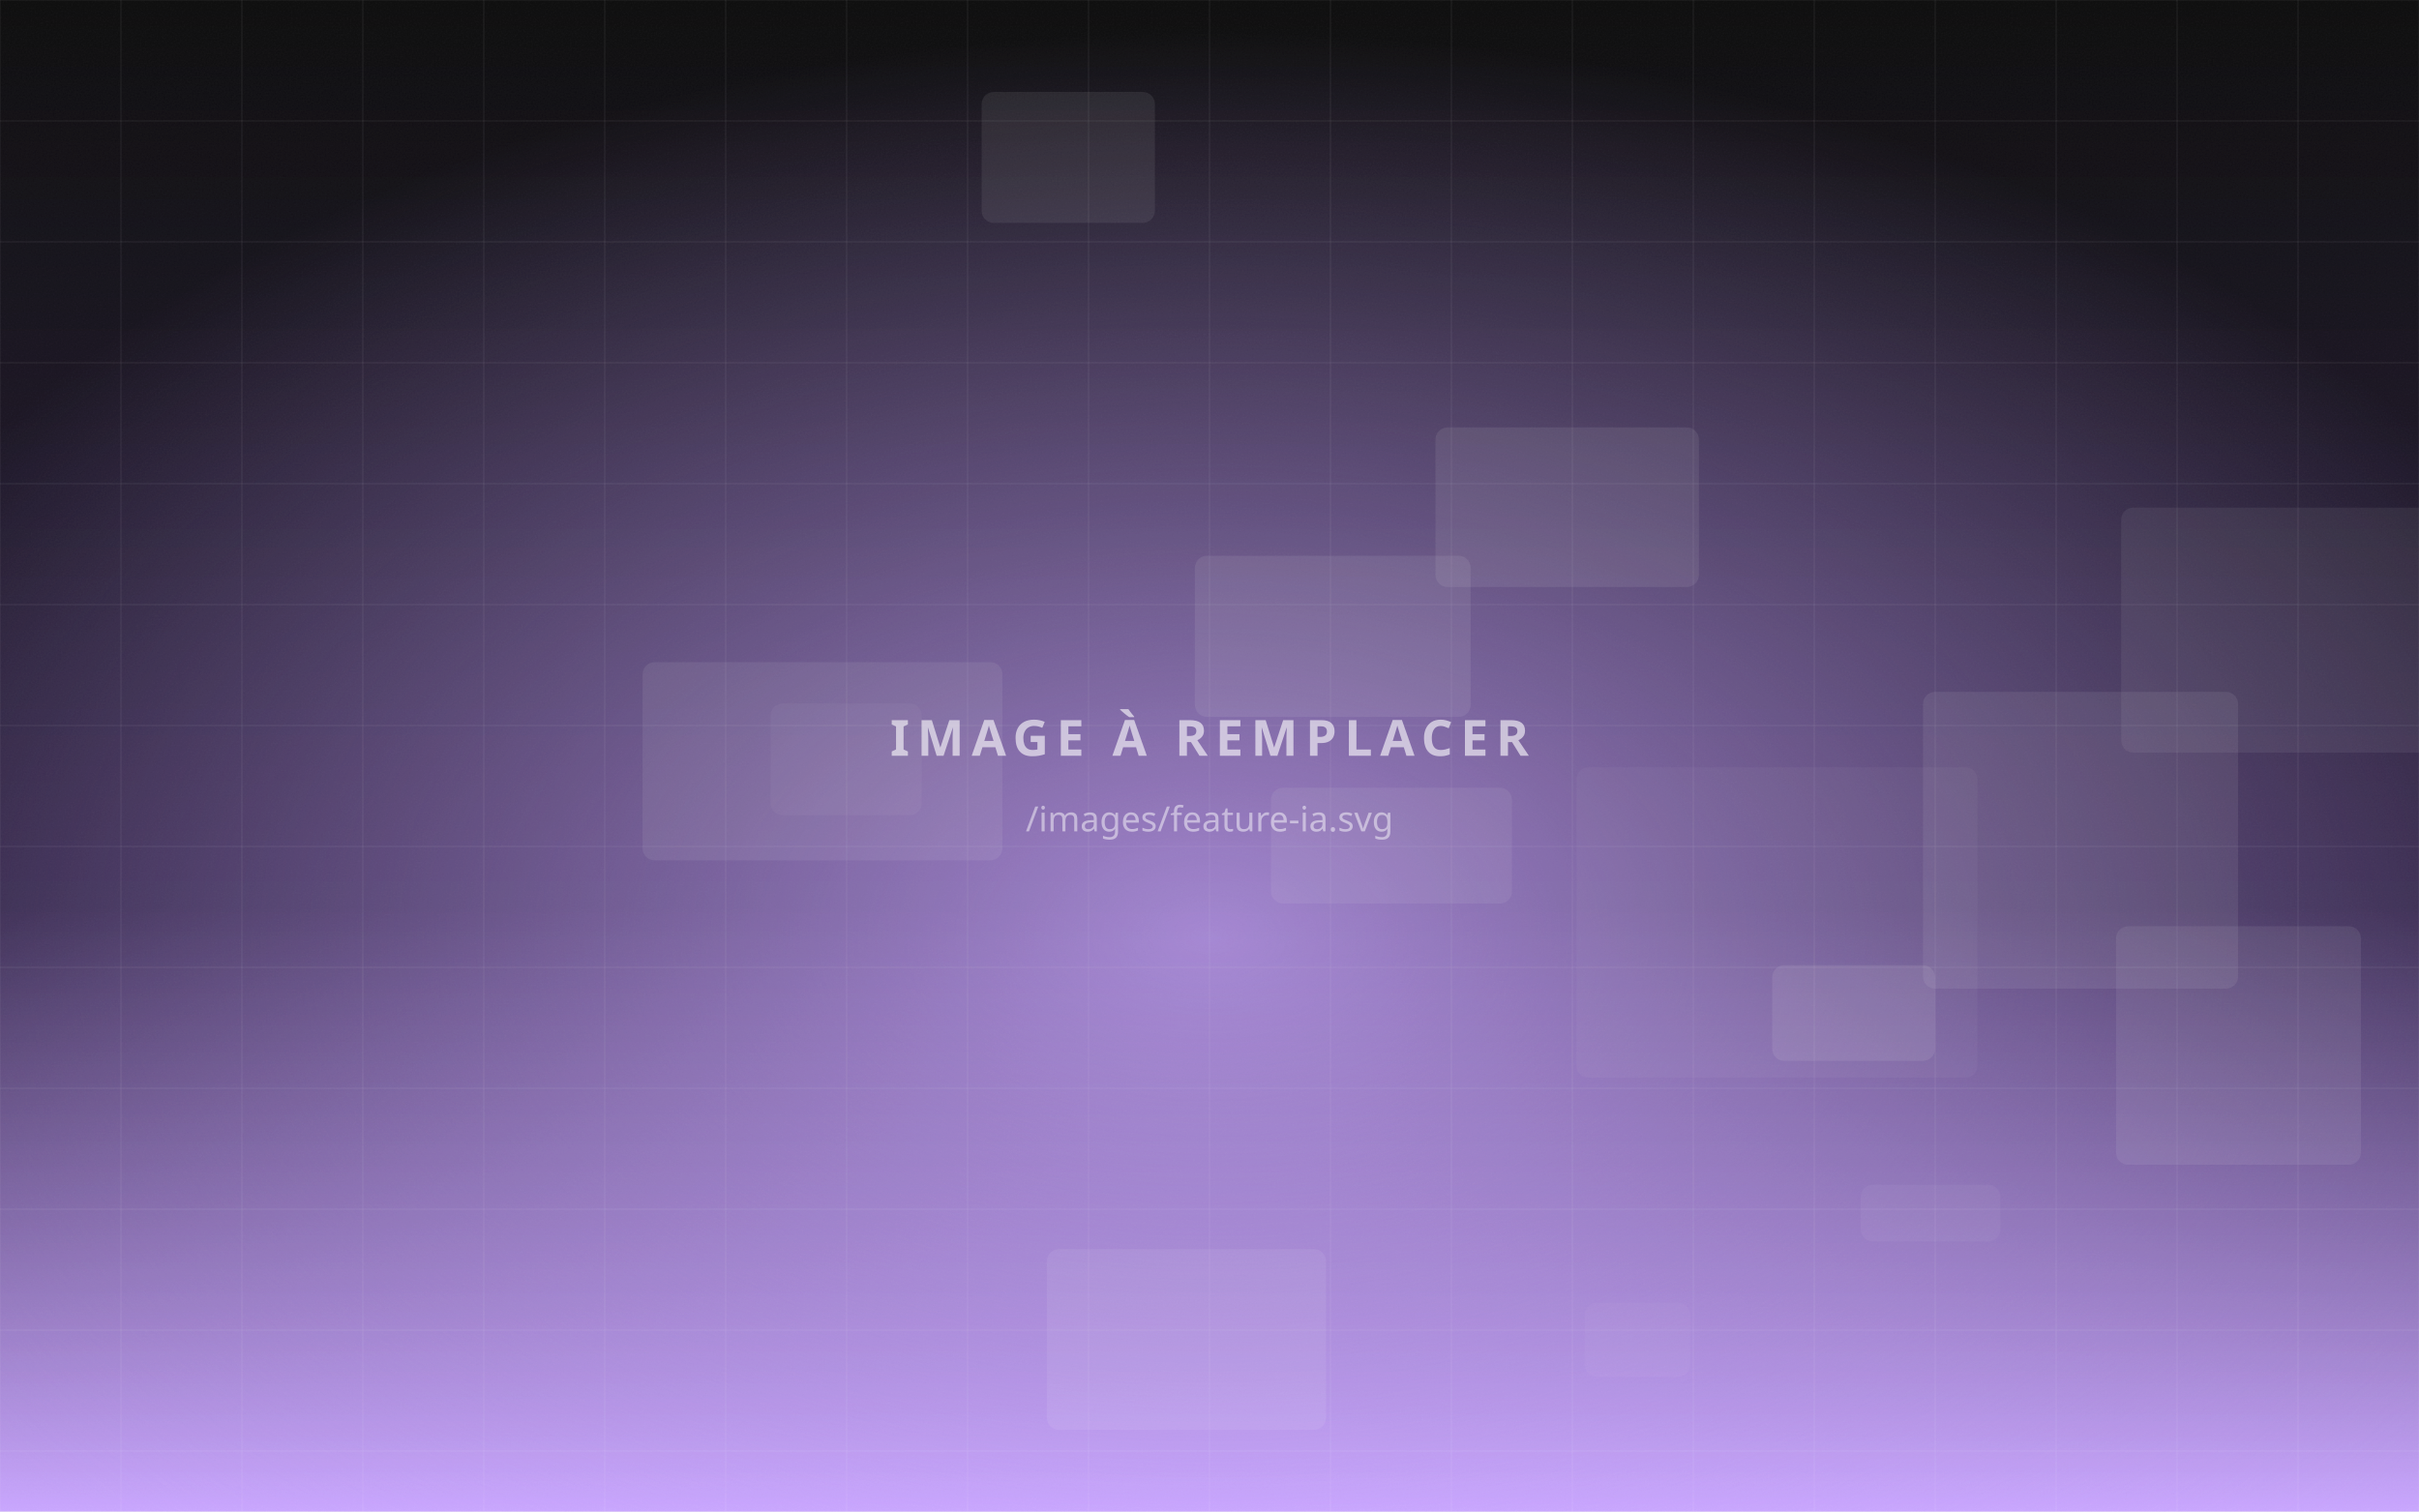
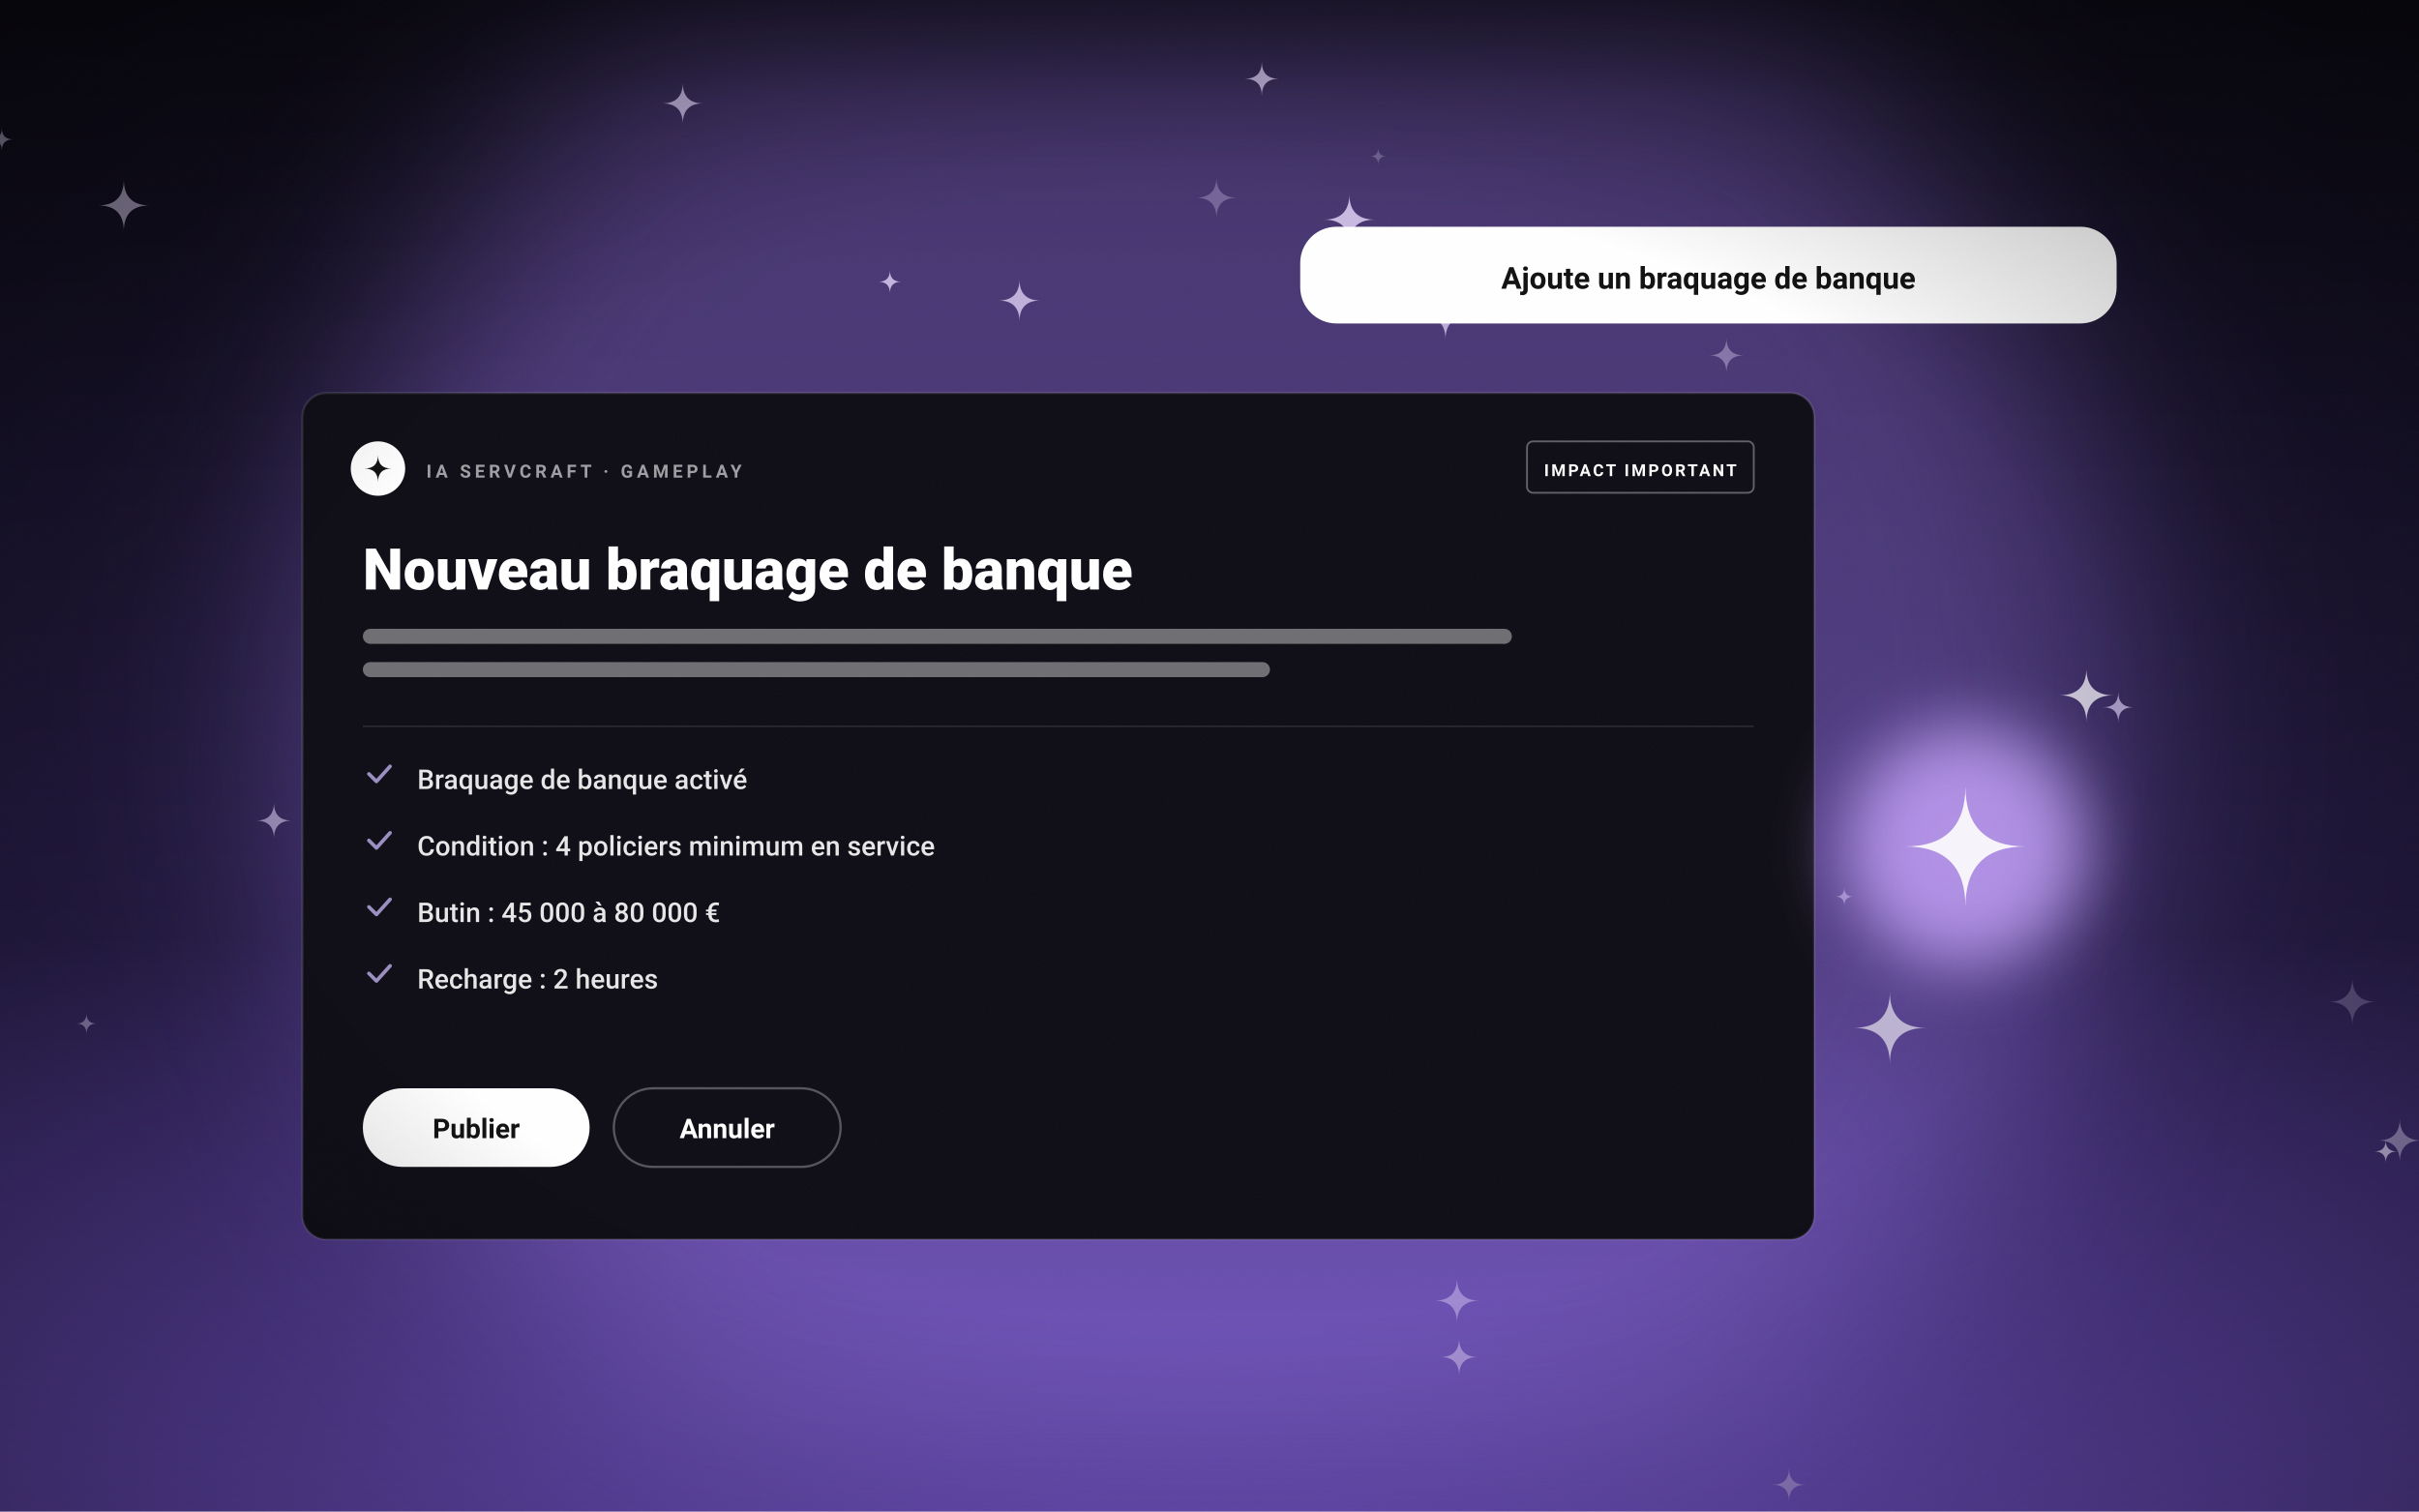
<svg xmlns="http://www.w3.org/2000/svg" width="1600" height="1000" viewBox="0 0 1600 1000">
  <defs>
-     <linearGradient id="g" x1="0" y1="0" x2="0" y2="1">
-       <stop offset="0" stop-color="#0d0d0d" />
-       <stop offset="0.6" stop-color="#2a1f3d" />
-       <stop offset="1" stop-color="#c9a6ff" />
+     <linearGradient id="bg" x1="0" y1="0" x2="0" y2="1">
+       <stop offset="0" stop-color="#0b0914" />
+       <stop offset="0.62" stop-color="#241a44" />
+       <stop offset="1" stop-color="#6d4fc2" />
    </linearGradient>
-     <radialGradient id="glow" cx="0.5" cy="0.62" r="0.6">
-       <stop offset="0" stop-color="#c9a6ff" stop-opacity="0.9" />
-       <stop offset="1" stop-color="#c9a6ff" stop-opacity="0" />
+     <radialGradient id="vig" cx="0.5" cy="0.5" r="0.75">
+       <stop offset="0.5" stop-color="#000" stop-opacity="0" />
+       <stop offset="1" stop-color="#000" stop-opacity="0.55" />
    </radialGradient>
-     <filter id="noise">
-       <feTurbulence type="fractalNoise" baseFrequency="0.9" numOctaves="2" stitchTiles="stitch" />
+     <filter id="blurS" x="-50%" y="-50%" width="200%" height="200%">
+       <feGaussianBlur stdDeviation="6" />
+     </filter>
+     <filter id="blurM" x="-80%" y="-80%" width="260%" height="260%">
+       <feGaussianBlur stdDeviation="22" />
+     </filter>
+     <filter id="blurL" x="-100%" y="-100%" width="300%" height="300%">
+       <feGaussianBlur stdDeviation="70" />
+     </filter>
+     <filter id="grain">
+       <feTurbulence type="fractalNoise" baseFrequency="0.85" numOctaves="1" stitchTiles="stitch" />
      <feColorMatrix type="saturate" values="0" />
      <feComponentTransfer>
-         <feFuncA type="linear" slope="0.08" />
+         <feFuncA type="linear" slope="0.07" />
      </feComponentTransfer>
    </filter>
  </defs>
-   <rect width="1600" height="1000" fill="url(#g)" />
-   <rect width="1600" height="1000" fill="url(#glow)" />
-   <line x1="0" y1="0" x2="0" y2="1000" stroke="#fff" stroke-opacity="0.06" />
-   <line x1="80" y1="0" x2="80" y2="1000" stroke="#fff" stroke-opacity="0.06" />
-   <line x1="160" y1="0" x2="160" y2="1000" stroke="#fff" stroke-opacity="0.06" />
-   <line x1="240" y1="0" x2="240" y2="1000" stroke="#fff" stroke-opacity="0.06" />
-   <line x1="320" y1="0" x2="320" y2="1000" stroke="#fff" stroke-opacity="0.06" />
-   <line x1="400" y1="0" x2="400" y2="1000" stroke="#fff" stroke-opacity="0.06" />
-   <line x1="480" y1="0" x2="480" y2="1000" stroke="#fff" stroke-opacity="0.06" />
-   <line x1="560" y1="0" x2="560" y2="1000" stroke="#fff" stroke-opacity="0.06" />
-   <line x1="640" y1="0" x2="640" y2="1000" stroke="#fff" stroke-opacity="0.06" />
-   <line x1="720" y1="0" x2="720" y2="1000" stroke="#fff" stroke-opacity="0.06" />
-   <line x1="800" y1="0" x2="800" y2="1000" stroke="#fff" stroke-opacity="0.06" />
-   <line x1="880" y1="0" x2="880" y2="1000" stroke="#fff" stroke-opacity="0.06" />
-   <line x1="960" y1="0" x2="960" y2="1000" stroke="#fff" stroke-opacity="0.06" />
-   <line x1="1040" y1="0" x2="1040" y2="1000" stroke="#fff" stroke-opacity="0.06" />
-   <line x1="1120" y1="0" x2="1120" y2="1000" stroke="#fff" stroke-opacity="0.06" />
-   <line x1="1200" y1="0" x2="1200" y2="1000" stroke="#fff" stroke-opacity="0.06" />
-   <line x1="1280" y1="0" x2="1280" y2="1000" stroke="#fff" stroke-opacity="0.06" />
-   <line x1="1360" y1="0" x2="1360" y2="1000" stroke="#fff" stroke-opacity="0.06" />
-   <line x1="1440" y1="0" x2="1440" y2="1000" stroke="#fff" stroke-opacity="0.06" />
-   <line x1="1520" y1="0" x2="1520" y2="1000" stroke="#fff" stroke-opacity="0.06" />
-   <line x1="1600" y1="0" x2="1600" y2="1000" stroke="#fff" stroke-opacity="0.06" />
-   <line x1="0" y1="0" x2="1600" y2="0" stroke="#fff" stroke-opacity="0.06" />
-   <line x1="0" y1="80" x2="1600" y2="80" stroke="#fff" stroke-opacity="0.06" />
-   <line x1="0" y1="160" x2="1600" y2="160" stroke="#fff" stroke-opacity="0.06" />
-   <line x1="0" y1="240" x2="1600" y2="240" stroke="#fff" stroke-opacity="0.06" />
-   <line x1="0" y1="320" x2="1600" y2="320" stroke="#fff" stroke-opacity="0.06" />
-   <line x1="0" y1="400" x2="1600" y2="400" stroke="#fff" stroke-opacity="0.06" />
-   <line x1="0" y1="480" x2="1600" y2="480" stroke="#fff" stroke-opacity="0.06" />
-   <line x1="0" y1="560" x2="1600" y2="560" stroke="#fff" stroke-opacity="0.06" />
-   <line x1="0" y1="640" x2="1600" y2="640" stroke="#fff" stroke-opacity="0.06" />
-   <line x1="0" y1="720" x2="1600" y2="720" stroke="#fff" stroke-opacity="0.06" />
-   <line x1="0" y1="800" x2="1600" y2="800" stroke="#fff" stroke-opacity="0.06" />
-   <line x1="0" y1="880" x2="1600" y2="880" stroke="#fff" stroke-opacity="0.06" />
-   <line x1="0" y1="960" x2="1600" y2="960" stroke="#fff" stroke-opacity="0.06" />
-   <rect x="1042.711" y="507.661" width="265.245" height="205.273" rx="8" fill="#fff" opacity="0.044" />
-   <rect x="790.307" y="367.68" width="182.42" height="106.608" rx="8" fill="#fff" opacity="0.102" />
-   <rect x="1048.153" y="861.89" width="69.714" height="48.948" rx="8" fill="#fff" opacity="0.036" />
-   <rect x="949.48" y="282.752" width="174.219" height="105.621" rx="8" fill="#fff" opacity="0.101" />
-   <rect x="840.661" y="521.15" width="159.36" height="76.649" rx="8" fill="#fff" opacity="0.089" />
-   <rect x="1403.02" y="335.823" width="235.162" height="162.097" rx="8" fill="#fff" opacity="0.076" />
-   <rect x="1271.956" y="457.713" width="208.374" height="196.353" rx="8" fill="#fff" opacity="0.093" />
-   <rect x="425.019" y="438.09" width="237.985" height="131.128" rx="8" fill="#fff" opacity="0.091" />
-   <rect x="1399.625" y="612.797" width="161.963" height="157.778" rx="8" fill="#fff" opacity="0.088" />
-   <rect x="692.411" y="826.439" width="184.668" height="119.488" rx="8" fill="#fff" opacity="0.087" />
-   <rect x="649.288" y="60.813" width="114.594" height="86.625" rx="8" fill="#fff" opacity="0.092" />
-   <rect x="1172.216" y="638.535" width="107.621" height="63.338" rx="8" fill="#fff" opacity="0.106" />
-   <rect x="509.787" y="465.424" width="99.879" height="73.914" rx="8" fill="#fff" opacity="0.05" />
-   <rect x="1230.785" y="783.823" width="92.34" height="37.515" rx="8" fill="#fff" opacity="0.054" />
-   <rect width="1600" height="1000" filter="url(#noise)" opacity="0.6" />
-   <rect width="1600" height="1000" fill="url(#g)" opacity="0.15" />
-   <g font-family="ui-sans-serif, system-ui, sans-serif" font-weight="700" fill="#fff" opacity="0.6">
-     <text x="800" y="500" text-anchor="middle" font-size="33" letter-spacing="5">IMAGE À REMPLACER</text>
-     <text x="800" y="550" text-anchor="middle" font-size="23" font-weight="500" opacity="0.8">/images/feature-ia.svg</text>
-   </g>
+   <rect width="1600" height="1000" fill="url(#bg)" />
+   <circle cx="800" cy="480" r="600" fill="#8b6ad6" opacity="0.45" filter="url(#blurL)" />
+   <path d="M427.9,617.6 Q427.9,625.6 435.9,625.6 Q427.9,625.6 427.9,633.5 Q427.9,625.6 420,625.6 Q427.9,625.6 427.9,617.6 Z" fill="#e9ddff" opacity="0.65" />
+   <path d="M588.6,178.8 Q588.6,186.4 596.2,186.4 Q588.6,186.4 588.6,194 Q588.6,186.4 580.9,186.4 Q588.6,186.4 588.6,178.8 Z" fill="#e9ddff" opacity="0.759" />
+   <path d="M1141.9,223.4 Q1141.9,235.1 1153.6,235.1 Q1141.9,235.1 1141.9,246.8 Q1141.9,235.1 1130.2,235.1 Q1141.9,235.1 1141.9,223.4 Z" fill="#e9ddff" opacity="0.374" />
+   <path d="M1183.3,971.3 Q1183.3,982.3 1194.4,982.3 Q1183.3,982.3 1183.3,993.4 Q1183.3,982.3 1172.3,982.3 Q1183.3,982.3 1183.3,971.3 Z" fill="#e9ddff" opacity="0.411" />
+   <path d="M181.2,530.9 Q181.2,542.9 193.1,542.9 Q181.2,542.9 181.2,554.9 Q181.2,542.9 169.2,542.9 Q181.2,542.9 181.2,530.9 Z" fill="#e9ddff" opacity="0.534" />
+   <path d="M804.6,117.2 Q804.6,130.8 818.3,130.8 Q804.6,130.8 804.6,144.5 Q804.6,130.8 791,130.8 Q804.6,130.8 804.6,117.2 Z" fill="#e9ddff" opacity="0.283" />
+   <path d="M834.6,40.7 Q834.6,52.1 846,52.1 Q834.6,52.1 834.6,63.5 Q834.6,52.1 823.2,52.1 Q834.6,52.1 834.6,40.7 Z" fill="#e9ddff" opacity="0.697" />
+   <path d="M81.9,118.7 Q81.9,135.9 99.1,135.9 Q81.9,135.9 81.9,153 Q81.9,135.9 64.8,135.9 Q81.9,135.9 81.9,118.7 Z" fill="#e9ddff" opacity="0.602" />
+   <path d="M638.6,488.1 Q638.6,494.6 645.1,494.6 Q638.6,494.6 638.6,501.1 Q638.6,494.6 632.1,494.6 Q638.6,494.6 638.6,488.1 Z" fill="#e9ddff" opacity="0.471" />
+   <path d="M1587.3,739.9 Q1587.3,754.5 1601.8,754.5 Q1587.3,754.5 1587.3,769 Q1587.3,754.5 1572.8,754.5 Q1587.3,754.5 1587.3,739.9 Z" fill="#e9ddff" opacity="0.51" />
+   <path d="M892.5,128.4 Q892.5,145.3 909.5,145.3 Q892.5,145.3 892.5,162.2 Q892.5,145.3 875.6,145.3 Q892.5,145.3 892.5,128.4 Z" fill="#e9ddff" opacity="0.789" />
+   <path d="M1.2,84.7 Q1.2,92.2 8.7,92.2 Q1.2,92.2 1.2,99.8 Q1.2,92.2 -6.4,92.2 Q1.2,92.2 1.2,84.7 Z" fill="#e9ddff" opacity="0.568" />
+   <path d="M674.3,184.8 Q674.3,198.8 688.3,198.8 Q674.3,198.8 674.3,212.8 Q674.3,198.8 660.3,198.8 Q674.3,198.8 674.3,184.8 Z" fill="#e9ddff" opacity="0.733" />
+   <path d="M1578,754.3 Q1578,761.8 1585.5,761.8 Q1578,761.8 1578,769.3 Q1578,761.8 1570.4,761.8 Q1578,761.8 1578,754.3 Z" fill="#e9ddff" opacity="0.801" />
+   <path d="M956.1,194.6 Q956.1,209.6 971.1,209.6 Q956.1,209.6 956.1,224.6 Q956.1,209.6 941.1,209.6 Q956.1,209.6 956.1,194.6 Z" fill="#e9ddff" opacity="0.696" />
+   <path d="M911.6,97.8 Q911.6,103.4 917.1,103.4 Q911.6,103.4 911.6,109 Q911.6,103.4 906,103.4 Q911.6,103.4 911.6,97.8 Z" fill="#e9ddff" opacity="0.273" />
+   <path d="M1219.9,587.1 Q1219.9,593.2 1226,593.2 Q1219.9,593.2 1219.9,599.3 Q1219.9,593.2 1213.9,593.2 Q1219.9,593.2 1219.9,587.1 Z" fill="#e9ddff" opacity="0.476" />
+   <path d="M1401.1,457.9 Q1401.1,467.9 1411.1,467.9 Q1401.1,467.9 1401.1,478 Q1401.1,467.9 1391,467.9 Q1401.1,467.9 1401.1,457.9 Z" fill="#e9ddff" opacity="0.608" />
+   <path d="M1373.4,173.9 Q1373.4,191.2 1390.6,191.2 Q1373.4,191.2 1373.4,208.4 Q1373.4,191.2 1356.2,191.2 Q1373.4,191.2 1373.4,173.9 Z" fill="#e9ddff" opacity="0.715" />
+   <path d="M1016.3,551.4 Q1016.3,562.9 1027.8,562.9 Q1016.3,562.9 1016.3,574.4 Q1016.3,562.9 1004.8,562.9 Q1016.3,562.9 1016.3,551.4 Z" fill="#e9ddff" opacity="0.841" />
+   <path d="M965.1,885.3 Q965.1,897.8 977.6,897.8 Q965.1,897.8 965.1,910.2 Q965.1,897.8 952.7,897.8 Q965.1,897.8 965.1,885.3 Z" fill="#e9ddff" opacity="0.471" />
+   <path d="M963.7,845.5 Q963.7,860.5 978.7,860.5 Q963.7,860.5 963.7,875.5 Q963.7,860.5 948.7,860.5 Q963.7,860.5 963.7,845.5 Z" fill="#e9ddff" opacity="0.412" />
+   <path d="M500.5,334.4 Q500.5,349.5 515.6,349.5 Q500.5,349.5 500.5,364.7 Q500.5,349.5 485.4,349.5 Q500.5,349.5 500.5,334.4 Z" fill="#e9ddff" opacity="0.529" />
+   <path d="M451.6,54.7 Q451.6,68.4 465.2,68.4 Q451.6,68.4 451.6,82.1 Q451.6,68.4 437.9,68.4 Q451.6,68.4 451.6,54.7 Z" fill="#e9ddff" opacity="0.693" />
+   <path d="M57.2,670.4 Q57.2,677.2 64,677.2 Q57.2,677.2 57.2,684.1 Q57.2,677.2 50.4,677.2 Q57.2,677.2 57.2,670.4 Z" fill="#e9ddff" opacity="0.447" />
+   <path d="M1555.9,646.8 Q1555.9,662.8 1571.9,662.8 Q1555.9,662.8 1555.9,678.9 Q1555.9,662.8 1539.9,662.8 Q1555.9,662.8 1555.9,646.8 Z" fill="#e9ddff" opacity="0.256" />
+   <rect x="860" y="150" width="540" height="64" fill="#fff" rx="24" />
+   <text x="1130" y="191" font-family="ui-sans-serif, system-ui, -apple-system, 'Segoe UI', Roboto, sans-serif" font-size="20" font-weight="600" fill="#111" text-anchor="middle">Ajoute un braquage de banque</text>
+   <rect x="200" y="260" width="1000" height="560" fill="#0f0d16" rx="16" stroke="rgba(255,255,255,0.12)" stroke-width="1.5" />
+   <circle cx="250" cy="310" r="18" fill="#fff" />
+   <path d="M250,301 Q250,310 259,310 Q250,310 250,319 Q250,310 241,310 Q250,310 250,301 Z" fill="#111" opacity="1" />
+   <text x="282" y="316" font-family="ui-sans-serif, system-ui, -apple-system, 'Segoe UI', Roboto, sans-serif" font-size="12" font-weight="700" fill="#fff" opacity="0.6" letter-spacing="2.5">IA SERVCRAFT · GAMEPLAY</text>
+   <rect x="1010" y="292" width="150" height="34" fill="#0f0d16" rx="4" stroke="rgba(255,255,255,0.35)" stroke-width="1.2" />
+   <text x="1085" y="315" font-family="ui-sans-serif, system-ui, -apple-system, 'Segoe UI', Roboto, sans-serif" font-size="11" font-weight="700" fill="#fff" text-anchor="middle" letter-spacing="1.5">IMPACT IMPORTANT</text>
+   <text x="240" y="390" font-family="ui-sans-serif, system-ui, -apple-system, 'Segoe UI', Roboto, sans-serif" font-size="38" font-weight="800" fill="#fff">Nouveau braquage de banque</text>
+   <rect x="240" y="416" width="760" height="10" fill="#fff" rx="5" opacity="0.4" />
+   <rect x="240" y="438" width="600" height="10" fill="#fff" rx="5" opacity="0.4" />
+   <rect x="240" y="480" width="920" height="1" fill="#fff" opacity="0.12" />
+   <path d="M244,512 l5,5 l9,-10" fill="none" stroke="#9a8fc0" stroke-width="2.4" stroke-linecap="round" stroke-linejoin="round" />
+   <text x="276" y="522" font-family="ui-sans-serif, system-ui, -apple-system, 'Segoe UI', Roboto, sans-serif" font-size="18" font-weight="500" fill="#fff" opacity="0.9">Braquage de banque activé</text>
+   <path d="M244,556 l5,5 l9,-10" fill="none" stroke="#9a8fc0" stroke-width="2.4" stroke-linecap="round" stroke-linejoin="round" />
+   <text x="276" y="566" font-family="ui-sans-serif, system-ui, -apple-system, 'Segoe UI', Roboto, sans-serif" font-size="18" font-weight="500" fill="#fff" opacity="0.9">Condition : 4 policiers minimum en service</text>
+   <path d="M244,600 l5,5 l9,-10" fill="none" stroke="#9a8fc0" stroke-width="2.4" stroke-linecap="round" stroke-linejoin="round" />
+   <text x="276" y="610" font-family="ui-sans-serif, system-ui, -apple-system, 'Segoe UI', Roboto, sans-serif" font-size="18" font-weight="500" fill="#fff" opacity="0.9">Butin : 45 000 à 80 000 €</text>
+   <path d="M244,644 l5,5 l9,-10" fill="none" stroke="#9a8fc0" stroke-width="2.4" stroke-linecap="round" stroke-linejoin="round" />
+   <text x="276" y="654" font-family="ui-sans-serif, system-ui, -apple-system, 'Segoe UI', Roboto, sans-serif" font-size="18" font-weight="500" fill="#fff" opacity="0.9">Recharge : 2 heures</text>
+   <rect x="240" y="720" width="150" height="52" fill="#fff" rx="26" />
+   <text x="315" y="753" font-family="ui-sans-serif, system-ui, -apple-system, 'Segoe UI', Roboto, sans-serif" font-size="18" font-weight="700" fill="#111" text-anchor="middle">Publier</text>
+   <rect x="406" y="720" width="150" height="52" fill="#0f0d16" rx="26" stroke="rgba(255,255,255,0.3)" stroke-width="1.5" />
+   <text x="481" y="753" font-family="ui-sans-serif, system-ui, -apple-system, 'Segoe UI', Roboto, sans-serif" font-size="18" font-weight="700" fill="#fff" text-anchor="middle">Annuler</text>
+   <circle cx="1300" cy="560" r="80" fill="#c9a6ff" opacity="0.8" filter="url(#blurM)" />
+   <path d="M1300,520 Q1300,560 1340,560 Q1300,560 1300,600 Q1300,560 1260,560 Q1300,560 1300,520 Z" fill="#fff" opacity="0.9" />
+   <path d="M1380,442 Q1380,460 1398,460 Q1380,460 1380,478 Q1380,460 1362,460 Q1380,460 1380,442 Z" fill="#fff" opacity="0.7" />
+   <path d="M1250,656 Q1250,680 1274,680 Q1250,680 1250,704 Q1250,680 1226,680 Q1250,680 1250,656 Z" fill="#fff" opacity="0.6" />
+   <rect width="1600" height="1000" filter="url(#grain)" opacity="0.35" />
+   <rect width="1600" height="1000" fill="url(#vig)" />
</svg>
